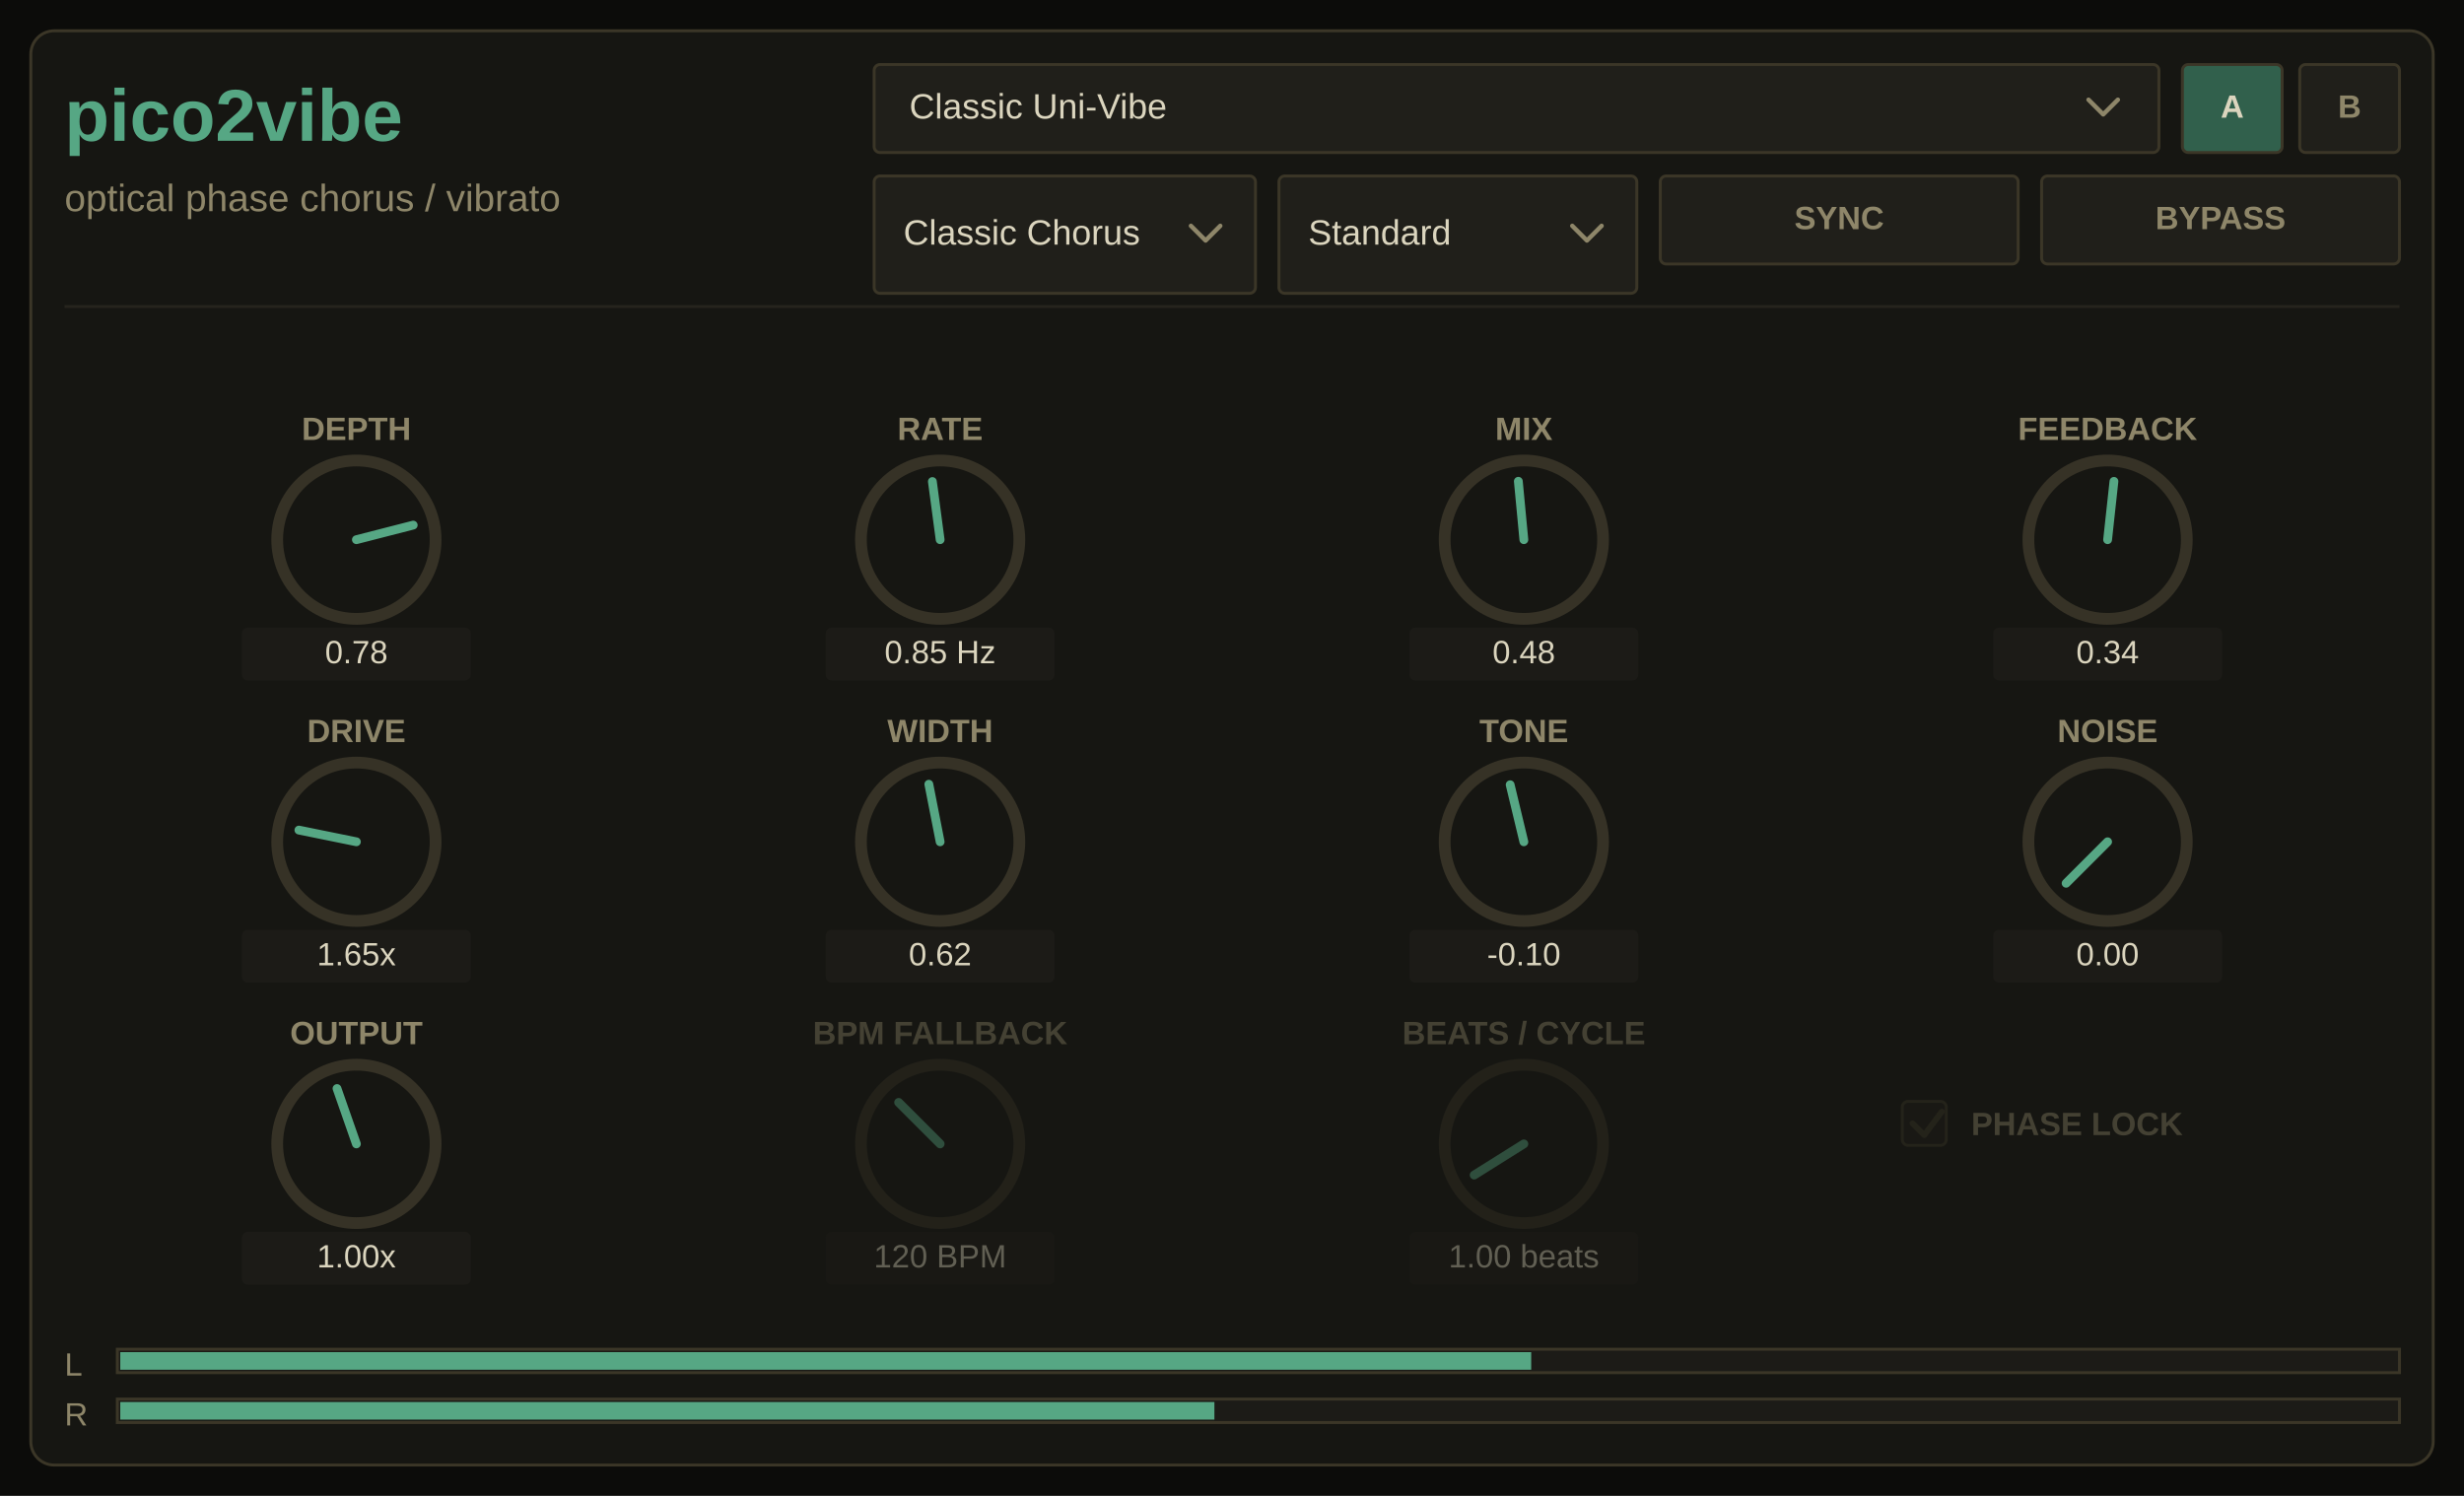
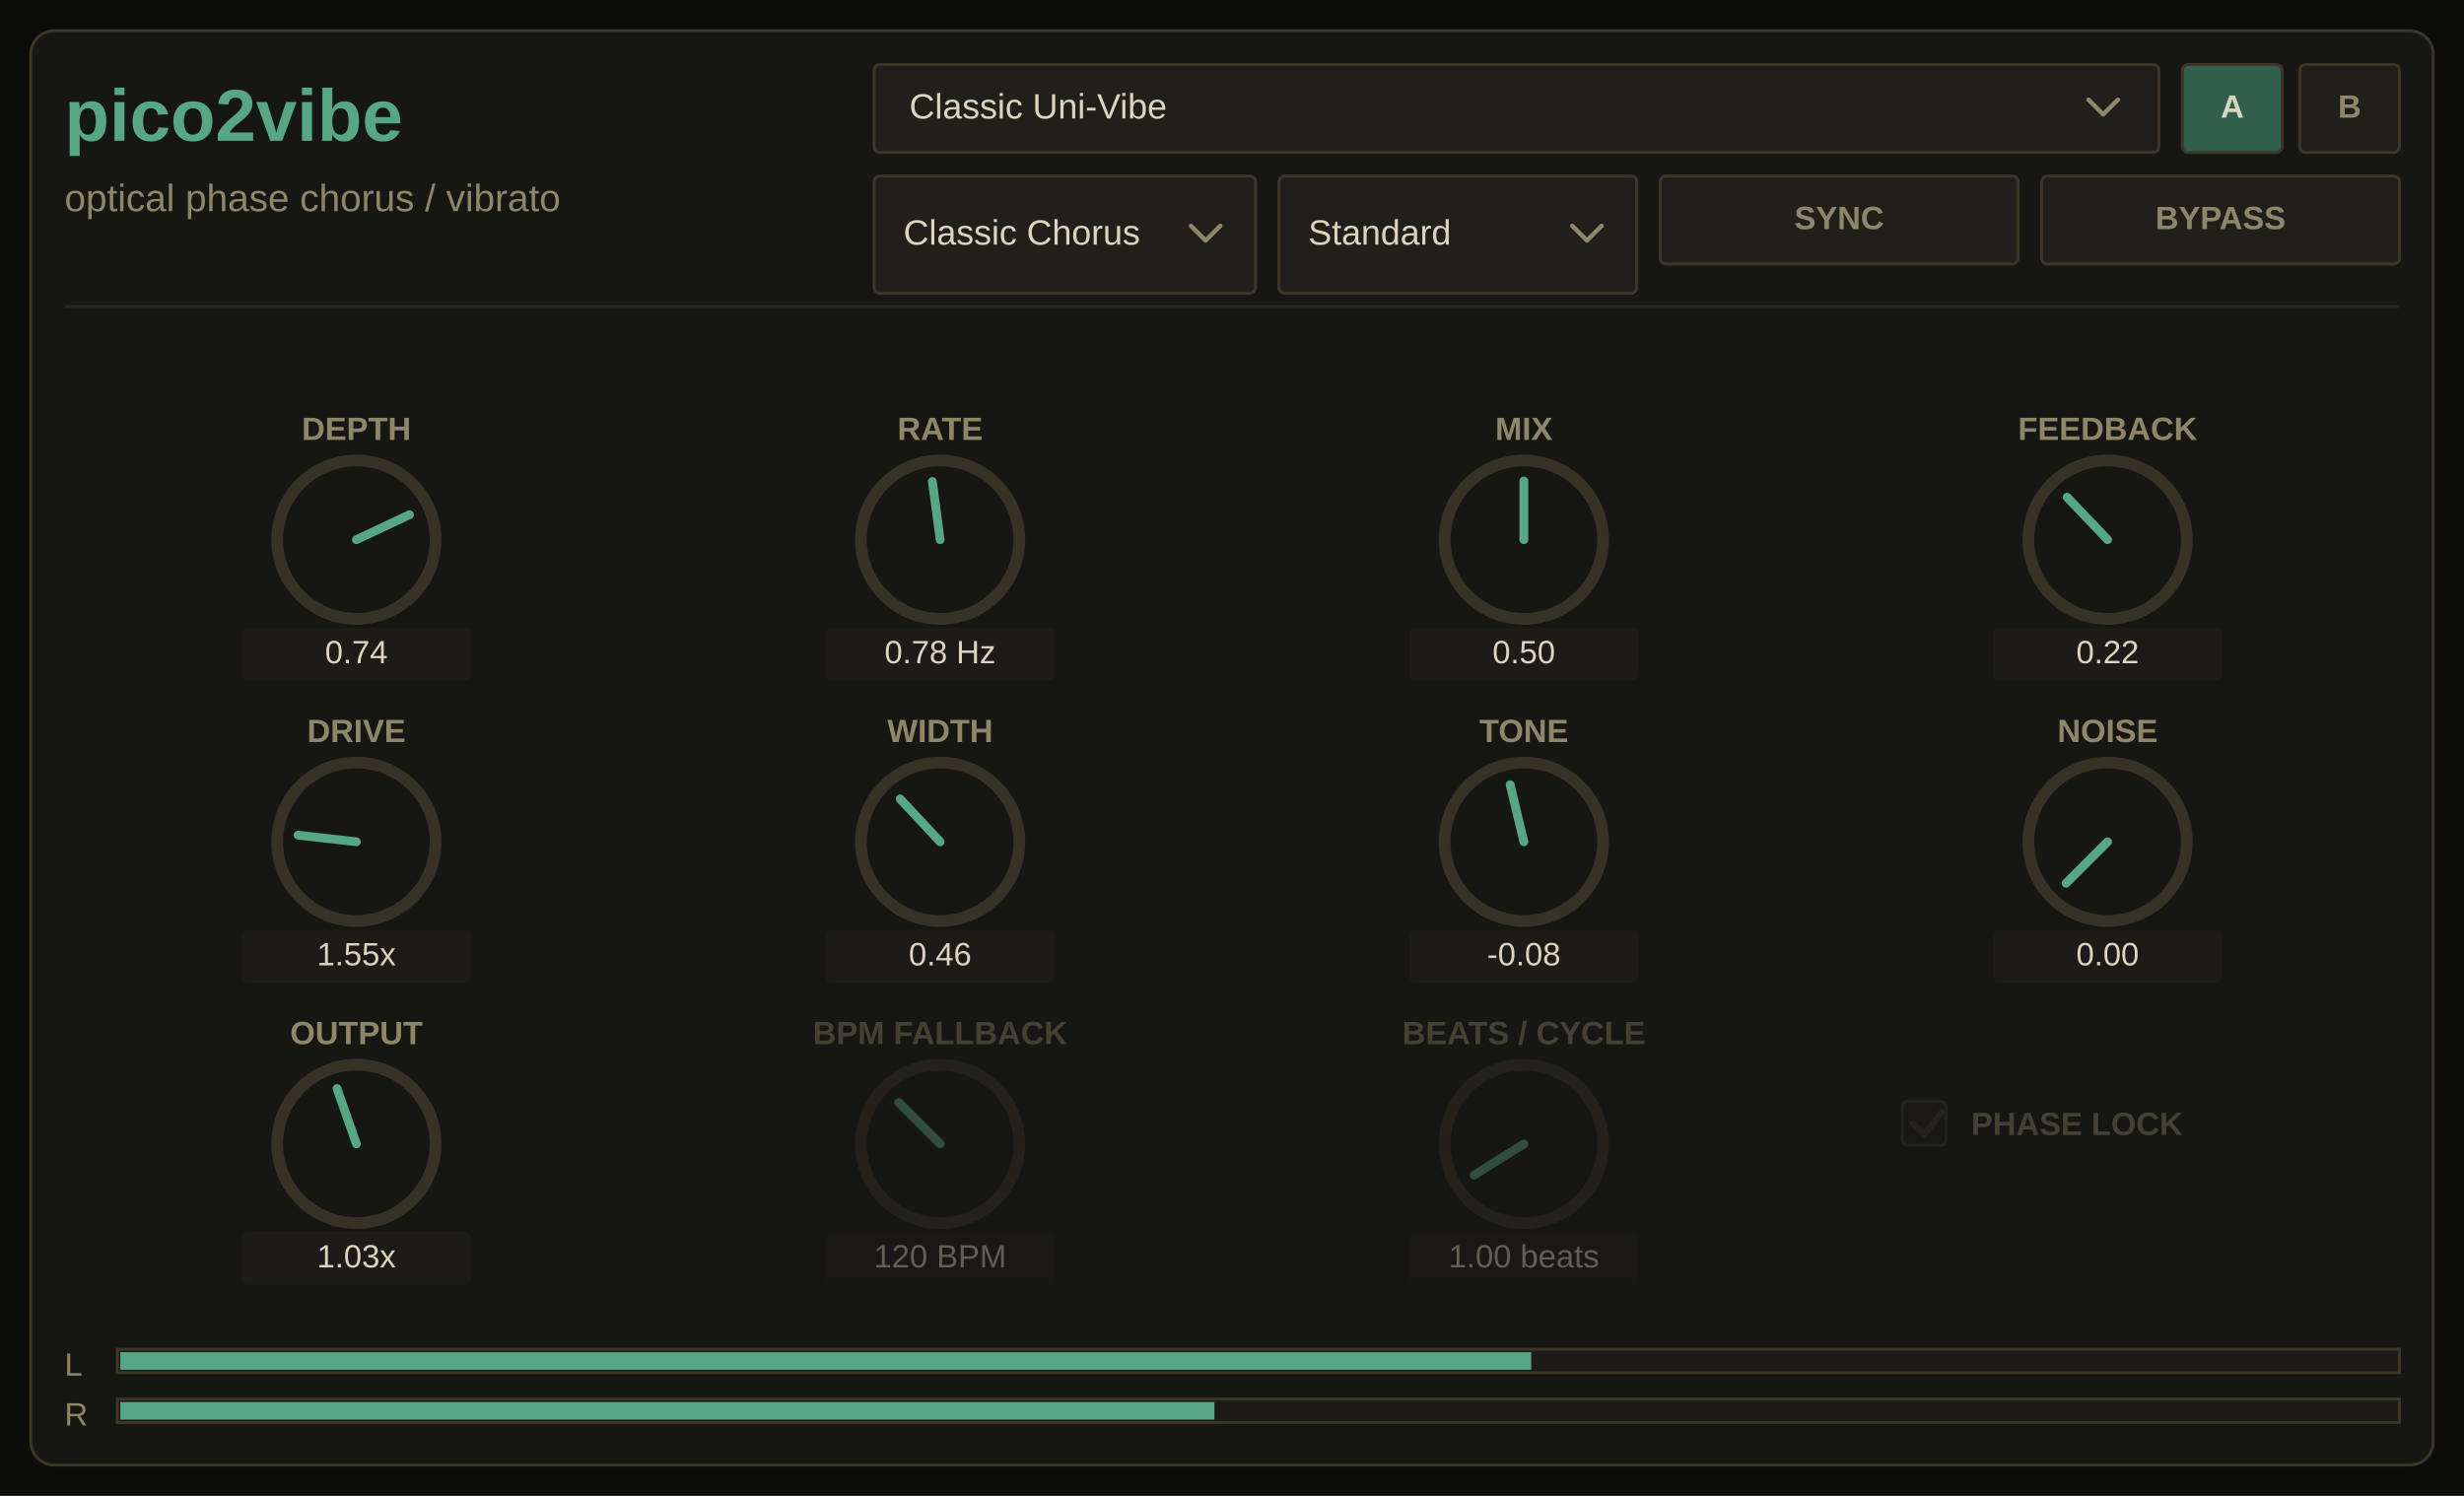
<svg xmlns="http://www.w3.org/2000/svg" width="840" height="510" viewBox="0 0 840 510" role="img" aria-labelledby="title desc">
  <style>
    text { font-family: "Segoe UI", Arial, sans-serif; letter-spacing: 0; }
    .title { fill: #56a784; font-size: 25px; font-weight: 700; }
    .subtitle { fill: #8e8669; font-size: 13px; }
    .label { fill: #8e8669; font-size: 11px; font-weight: 700; text-anchor: middle; }
    .value { fill: #dbd5be; font-size: 11px; text-anchor: middle; dominant-baseline: middle; }
    .select-text { fill: #dbd5be; font-size: 12px; dominant-baseline: middle; }
    .button-text { fill: #8e8669; font-size: 11px; font-weight: 700; text-anchor: middle; dominant-baseline: middle; }
    .knob-track { fill: #161612; stroke: #363226; stroke-width: 4; }
    .knob-arc { fill: none; stroke: #56a784; stroke-width: 4; stroke-linecap: round; transform: rotate(135deg); transform-box: fill-box; transform-origin: center; }
    .indicator { stroke: #56a784; stroke-width: 3; stroke-linecap: round; }
    .textbox { fill: #1c1b17; }
    .disabled { opacity: 0.38; }
  </style>
  <defs>
    <g id="combo-arrow">
      <path d="M0 0 L5 5 L10 0" fill="none" stroke="#8e8669" stroke-width="1.5" stroke-linecap="round" stroke-linejoin="round" />
    </g>
  </defs>
  <rect width="840" height="510" fill="#0c0c0a" />
  <rect x="10.5" y="10.5" width="819" height="489" rx="8" fill="#161612" stroke="#3b3627" />
  <text class="title" x="22" y="48">pico2vibe</text>
  <text class="subtitle" x="22" y="72">optical phase chorus / vibrato</text>
  <g aria-label="Preset selector">
    <rect x="298" y="22" width="438" height="30" rx="2" fill="#201f1a" stroke="#3b3627" />
    <text class="select-text" x="310" y="37">Classic Uni-Vibe</text>
    <use href="#combo-arrow" x="712" y="34" />
  </g>
  <g aria-label="Comparison slot A selected">
    <rect x="744" y="22" width="34" height="30" rx="2" fill="#31604c" stroke="#3b3627" />
    <text class="button-text" x="761" y="37" style="fill:#dbd5be">A</text>
  </g>
  <g aria-label="Comparison slot B">
    <rect x="784" y="22" width="34" height="30" rx="2" fill="#201f1a" stroke="#3b3627" />
    <text class="button-text" x="801" y="37">B</text>
  </g>
  <g aria-label="Voicing selector">
    <rect x="298" y="60" width="130" height="40" rx="2" fill="#201f1a" stroke="#3b3627" />
    <text class="select-text" x="308" y="80">Classic Chorus</text>
    <use href="#combo-arrow" x="406" y="77" />
  </g>
  <g aria-label="Quality selector">
    <rect x="436" y="60" width="122" height="40" rx="2" fill="#201f1a" stroke="#3b3627" />
    <text class="select-text" x="446" y="80">Standard</text>
    <use href="#combo-arrow" x="536" y="77" />
  </g>
  <g aria-label="Tempo sync off">
    <rect x="566" y="60" width="122" height="30" rx="2" fill="#201f1a" stroke="#3b3627" />
    <text class="button-text" x="627" y="75">SYNC</text>
  </g>
  <g aria-label="Bypass off">
    <rect x="696" y="60" width="122" height="30" rx="2" fill="#201f1a" stroke="#3b3627" />
    <text class="button-text" x="757" y="75">BYPASS</text>
  </g>
  <rect x="22" y="104" width="796" height="1" fill="#26241d" />
-   <g aria-label="Depth 0.78">
+   <g aria-label="Depth 0.74">
    <text class="label" x="121.5" y="150">DEPTH</text>
    <circle class="knob-track" cx="121.5" cy="184" r="27" />
-     <circle class="knob-arc" cx="121.5" cy="184" r="25" stroke-dasharray="91.9 65.2" />
-     <line class="indicator" x1="121.5" y1="184" x2="121.5" y2="164" transform="rotate(75.6 121.5 184)" />
+     <circle class="knob-arc" cx="121.5" cy="184" r="25" stroke-dasharray="87.2 69.9" />
+     <line class="indicator" x1="121.5" y1="184" x2="121.5" y2="164" transform="rotate(64.8 121.5 184)" />
    <rect class="textbox" x="82.5" y="214" width="78" height="18" rx="2" />
-     <text class="value" x="121.5" y="223">0.78</text>
+     <text class="value" x="121.5" y="223">0.74</text>
  </g>
-   <g aria-label="Rate 0.85 hertz">
+   <g aria-label="Rate 0.78 hertz">
    <text class="label" x="320.5" y="150">RATE</text>
    <circle class="knob-track" cx="320.5" cy="184" r="27" />
    <circle class="knob-arc" cx="320.5" cy="184" r="25" stroke-dasharray="55.6 101.5" />
    <line class="indicator" x1="320.5" y1="184" x2="320.5" y2="164" transform="rotate(-7.6 320.5 184)" />
    <rect class="textbox" x="281.5" y="214" width="78" height="18" rx="2" />
-     <text class="value" x="320.5" y="223">0.85 Hz</text>
+     <text class="value" x="320.5" y="223">0.78 Hz</text>
  </g>
-   <g aria-label="Mix 0.48">
+   <g aria-label="Mix 0.50">
    <text class="label" x="519.5" y="150">MIX</text>
    <circle class="knob-track" cx="519.5" cy="184" r="27" />
-     <circle class="knob-arc" cx="519.5" cy="184" r="25" stroke-dasharray="56.5 100.6" />
-     <line class="indicator" x1="519.5" y1="184" x2="519.5" y2="164" transform="rotate(-5.4 519.5 184)" />
+     <circle class="knob-arc" cx="519.5" cy="184" r="25" stroke-dasharray="58.9 98.2" />
+     <line class="indicator" x1="519.5" y1="184" x2="519.5" y2="164" transform="rotate(0 519.5 184)" />
    <rect class="textbox" x="480.5" y="214" width="78" height="18" rx="2" />
-     <text class="value" x="519.5" y="223">0.48</text>
+     <text class="value" x="519.5" y="223">0.50</text>
  </g>
-   <g aria-label="Feedback 0.34">
+   <g aria-label="Feedback 0.22">
    <text class="label" x="718.5" y="150">FEEDBACK</text>
    <circle class="knob-track" cx="718.5" cy="184" r="27" />
-     <circle class="knob-arc" cx="718.5" cy="184" r="25" stroke-dasharray="61.6 95.5" />
-     <line class="indicator" x1="718.5" y1="184" x2="718.5" y2="164" transform="rotate(6.2 718.5 184)" />
+     <circle class="knob-arc" cx="718.5" cy="184" r="25" stroke-dasharray="39.9 117.2" />
+     <line class="indicator" x1="718.5" y1="184" x2="718.5" y2="164" transform="rotate(-43.6 718.5 184)" />
    <rect class="textbox" x="679.5" y="214" width="78" height="18" rx="2" />
-     <text class="value" x="718.5" y="223">0.34</text>
+     <text class="value" x="718.5" y="223">0.22</text>
  </g>
-   <g aria-label="Drive 1.65 times">
+   <g aria-label="Drive 1.55 times">
    <text class="label" x="121.5" y="253">DRIVE</text>
    <circle class="knob-track" cx="121.5" cy="287" r="27" />
-     <circle class="knob-arc" cx="121.5" cy="287" r="25" stroke-dasharray="24.6 132.5" />
-     <line class="indicator" x1="121.5" y1="287" x2="121.5" y2="267" transform="rotate(-78.5 121.5 287)" />
+     <circle class="knob-arc" cx="121.5" cy="287" r="25" stroke-dasharray="22.5 134.6" />
+     <line class="indicator" x1="121.5" y1="287" x2="121.5" y2="267" transform="rotate(-83.5 121.5 287)" />
    <rect class="textbox" x="82.5" y="317" width="78" height="18" rx="2" />
-     <text class="value" x="121.5" y="326">1.65x</text>
+     <text class="value" x="121.5" y="326">1.55x</text>
  </g>
-   <g aria-label="Width 0.62">
+   <g aria-label="Width 0.46">
    <text class="label" x="320.5" y="253">WIDTH</text>
    <circle class="knob-track" cx="320.5" cy="287" r="27" />
-     <circle class="knob-arc" cx="320.5" cy="287" r="25" stroke-dasharray="54.1 103" />
-     <line class="indicator" x1="320.5" y1="287" x2="320.5" y2="267" transform="rotate(-11.1 320.5 287)" />
+     <circle class="knob-arc" cx="320.5" cy="287" r="25" stroke-dasharray="40.2 116.9" />
+     <line class="indicator" x1="320.5" y1="287" x2="320.5" y2="267" transform="rotate(-43 320.5 287)" />
    <rect class="textbox" x="281.5" y="317" width="78" height="18" rx="2" />
-     <text class="value" x="320.5" y="326">0.62</text>
+     <text class="value" x="320.5" y="326">0.46</text>
  </g>
-   <g aria-label="Tone minus 0.10">
+   <g aria-label="Tone minus 0.08">
    <text class="label" x="519.5" y="253">TONE</text>
    <circle class="knob-track" cx="519.5" cy="287" r="27" />
    <circle class="knob-arc" cx="519.5" cy="287" r="25" stroke-dasharray="53 104.1" />
    <line class="indicator" x1="519.5" y1="287" x2="519.5" y2="267" transform="rotate(-13.5 519.5 287)" />
    <rect class="textbox" x="480.5" y="317" width="78" height="18" rx="2" />
-     <text class="value" x="519.5" y="326">-0.10</text>
+     <text class="value" x="519.5" y="326">-0.08</text>
  </g>
  <g aria-label="Noise zero">
    <text class="label" x="718.5" y="253">NOISE</text>
    <circle class="knob-track" cx="718.5" cy="287" r="27" />
    <line class="indicator" x1="718.5" y1="287" x2="718.5" y2="267" transform="rotate(-135 718.5 287)" />
    <rect class="textbox" x="679.5" y="317" width="78" height="18" rx="2" />
    <text class="value" x="718.5" y="326">0.00</text>
  </g>
-   <g aria-label="Output one times">
+   <g aria-label="Output 1.03 times">
    <text class="label" x="121.5" y="356">OUTPUT</text>
    <circle class="knob-track" cx="121.5" cy="390" r="27" />
    <circle class="knob-arc" cx="121.5" cy="390" r="25" stroke-dasharray="50.5 106.6" />
    <line class="indicator" x1="121.5" y1="390" x2="121.5" y2="370" transform="rotate(-19.3 121.5 390)" />
    <rect class="textbox" x="82.5" y="420" width="78" height="18" rx="2" />
-     <text class="value" x="121.5" y="429">1.00x</text>
+     <text class="value" x="121.5" y="429">1.03x</text>
  </g>
  <g class="disabled" aria-label="BPM fallback disabled at 120 BPM">
    <text class="label" x="320.5" y="356">BPM FALLBACK</text>
    <circle class="knob-track" cx="320.5" cy="390" r="27" />
    <circle class="knob-arc" cx="320.5" cy="390" r="25" stroke-dasharray="39.3 117.8" />
    <line class="indicator" x1="320.5" y1="390" x2="320.5" y2="370" transform="rotate(-45 320.5 390)" />
    <rect class="textbox" x="281.5" y="420" width="78" height="18" rx="2" />
    <text class="value" x="320.5" y="429">120 BPM</text>
  </g>
  <g class="disabled" aria-label="Beats per cycle disabled at one">
    <text class="label" x="519.5" y="356">BEATS / CYCLE</text>
    <circle class="knob-track" cx="519.5" cy="390" r="27" />
    <circle class="knob-arc" cx="519.5" cy="390" r="25" stroke-dasharray="5.6 151.5" />
    <line class="indicator" x1="519.5" y1="390" x2="519.5" y2="370" transform="rotate(-122.1 519.5 390)" />
    <rect class="textbox" x="480.5" y="420" width="78" height="18" rx="2" />
    <text class="value" x="519.5" y="429">1.00 beats</text>
  </g>
  <g class="disabled" aria-label="Phase lock enabled but unavailable while sync is off">
    <rect x="648.5" y="375.5" width="15" height="15" rx="2" fill="#1c1b17" stroke="#3b3627" />
    <path d="M652 383 L656 387 L662 379" fill="none" stroke="#3b3627" stroke-width="2" stroke-linecap="round" stroke-linejoin="round" />
    <text x="672" y="387" fill="#8e8669" font-size="11" font-weight="700">PHASE LOCK</text>
  </g>
  <text x="22" y="469" fill="#8e8669" font-size="11">L</text>
  <rect x="40" y="460" width="778" height="8" fill="#1c1b17" stroke="#3b3627" />
  <rect x="41" y="461" width="481" height="6" fill="#56a784" />
  <text x="22" y="486" fill="#8e8669" font-size="11">R</text>
  <rect x="40" y="477" width="778" height="8" fill="#1c1b17" stroke="#3b3627" />
  <rect x="41" y="478" width="373" height="6" fill="#56a784" />
</svg>
